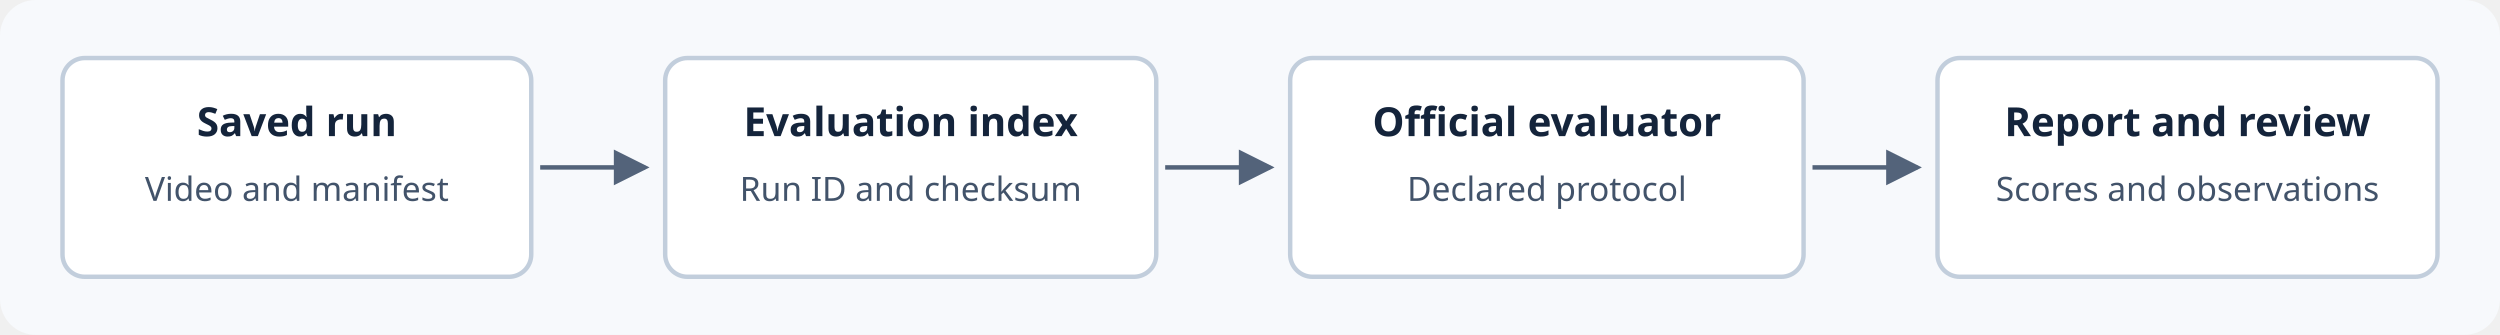
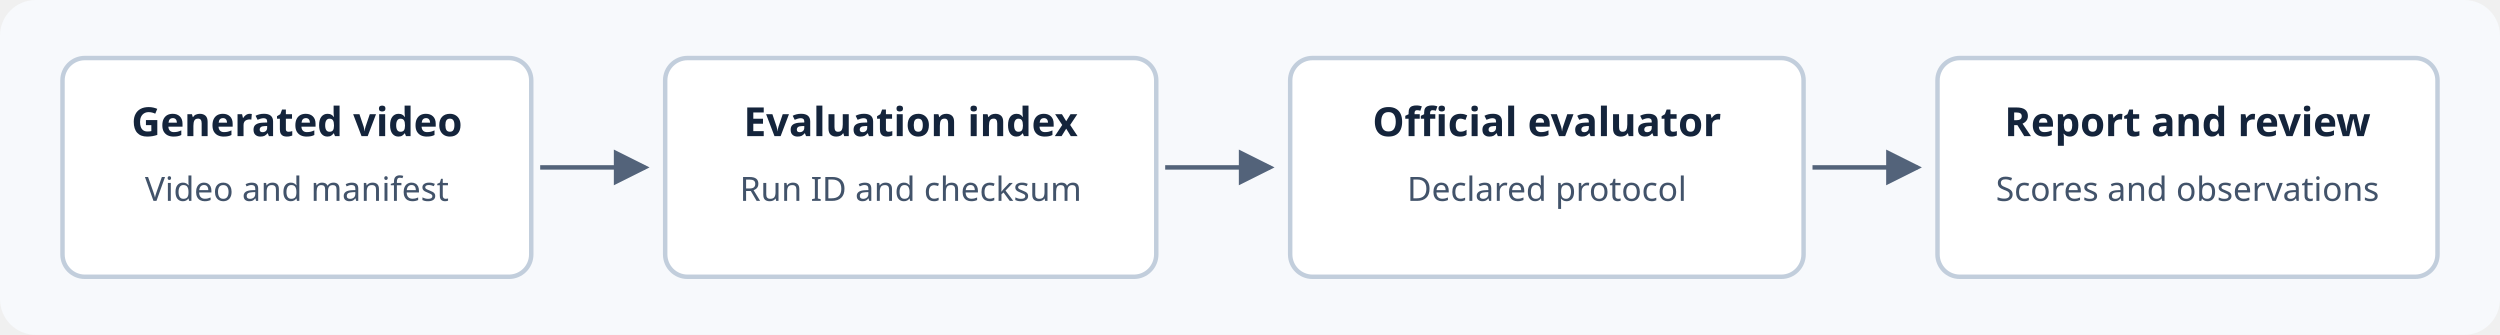
<svg xmlns="http://www.w3.org/2000/svg" width="1120" height="150" viewBox="0 0 1120 150" role="img" aria-labelledby="title desc">
  <defs>
    <marker id="arrow" markerWidth="8" markerHeight="8" refX="7" refY="4" orient="auto">
      <path d="M0 0L8 4L0 8Z" fill="#53637a" />
    </marker>
  </defs>
  <rect width="1120" height="150" rx="16" fill="#f7f9fc" />
  <g font-family="system-ui, sans-serif" text-anchor="middle">
    <g fill="#fff" stroke="#c2cedc" stroke-width="2">
      <rect x="28" y="26" width="210" height="98" rx="10" />
      <rect x="298" y="26" width="220" height="98" rx="10" />
      <rect x="578" y="26" width="230" height="98" rx="10" />
      <rect x="868" y="26" width="224" height="98" rx="10" />
    </g>
    <g fill="#14243b" font-size="18" font-weight="600">
-       <text x="133" y="61">Saved run</text>
+       <text x="133" y="61">Generated video</text>
      <text x="408" y="61">Evaluation index</text>
      <text x="693" y="61">Official evaluator</text>
      <text x="980" y="61">Report and review</text>
    </g>
    <g fill="#42536a" font-size="15">
      <text x="133" y="90">Video and manifest</text>
      <text x="408" y="90">Run ID and checksum</text>
      <text x="693" y="90">Declared protocol</text>
      <text x="980" y="90">Scores and observations</text>
    </g>
  </g>
  <g stroke="#53637a" stroke-width="2" marker-end="url(#arrow)">
    <path d="M242 75H289" />
    <path d="M522 75H569" />
    <path d="M812 75H859" />
  </g>
</svg>
